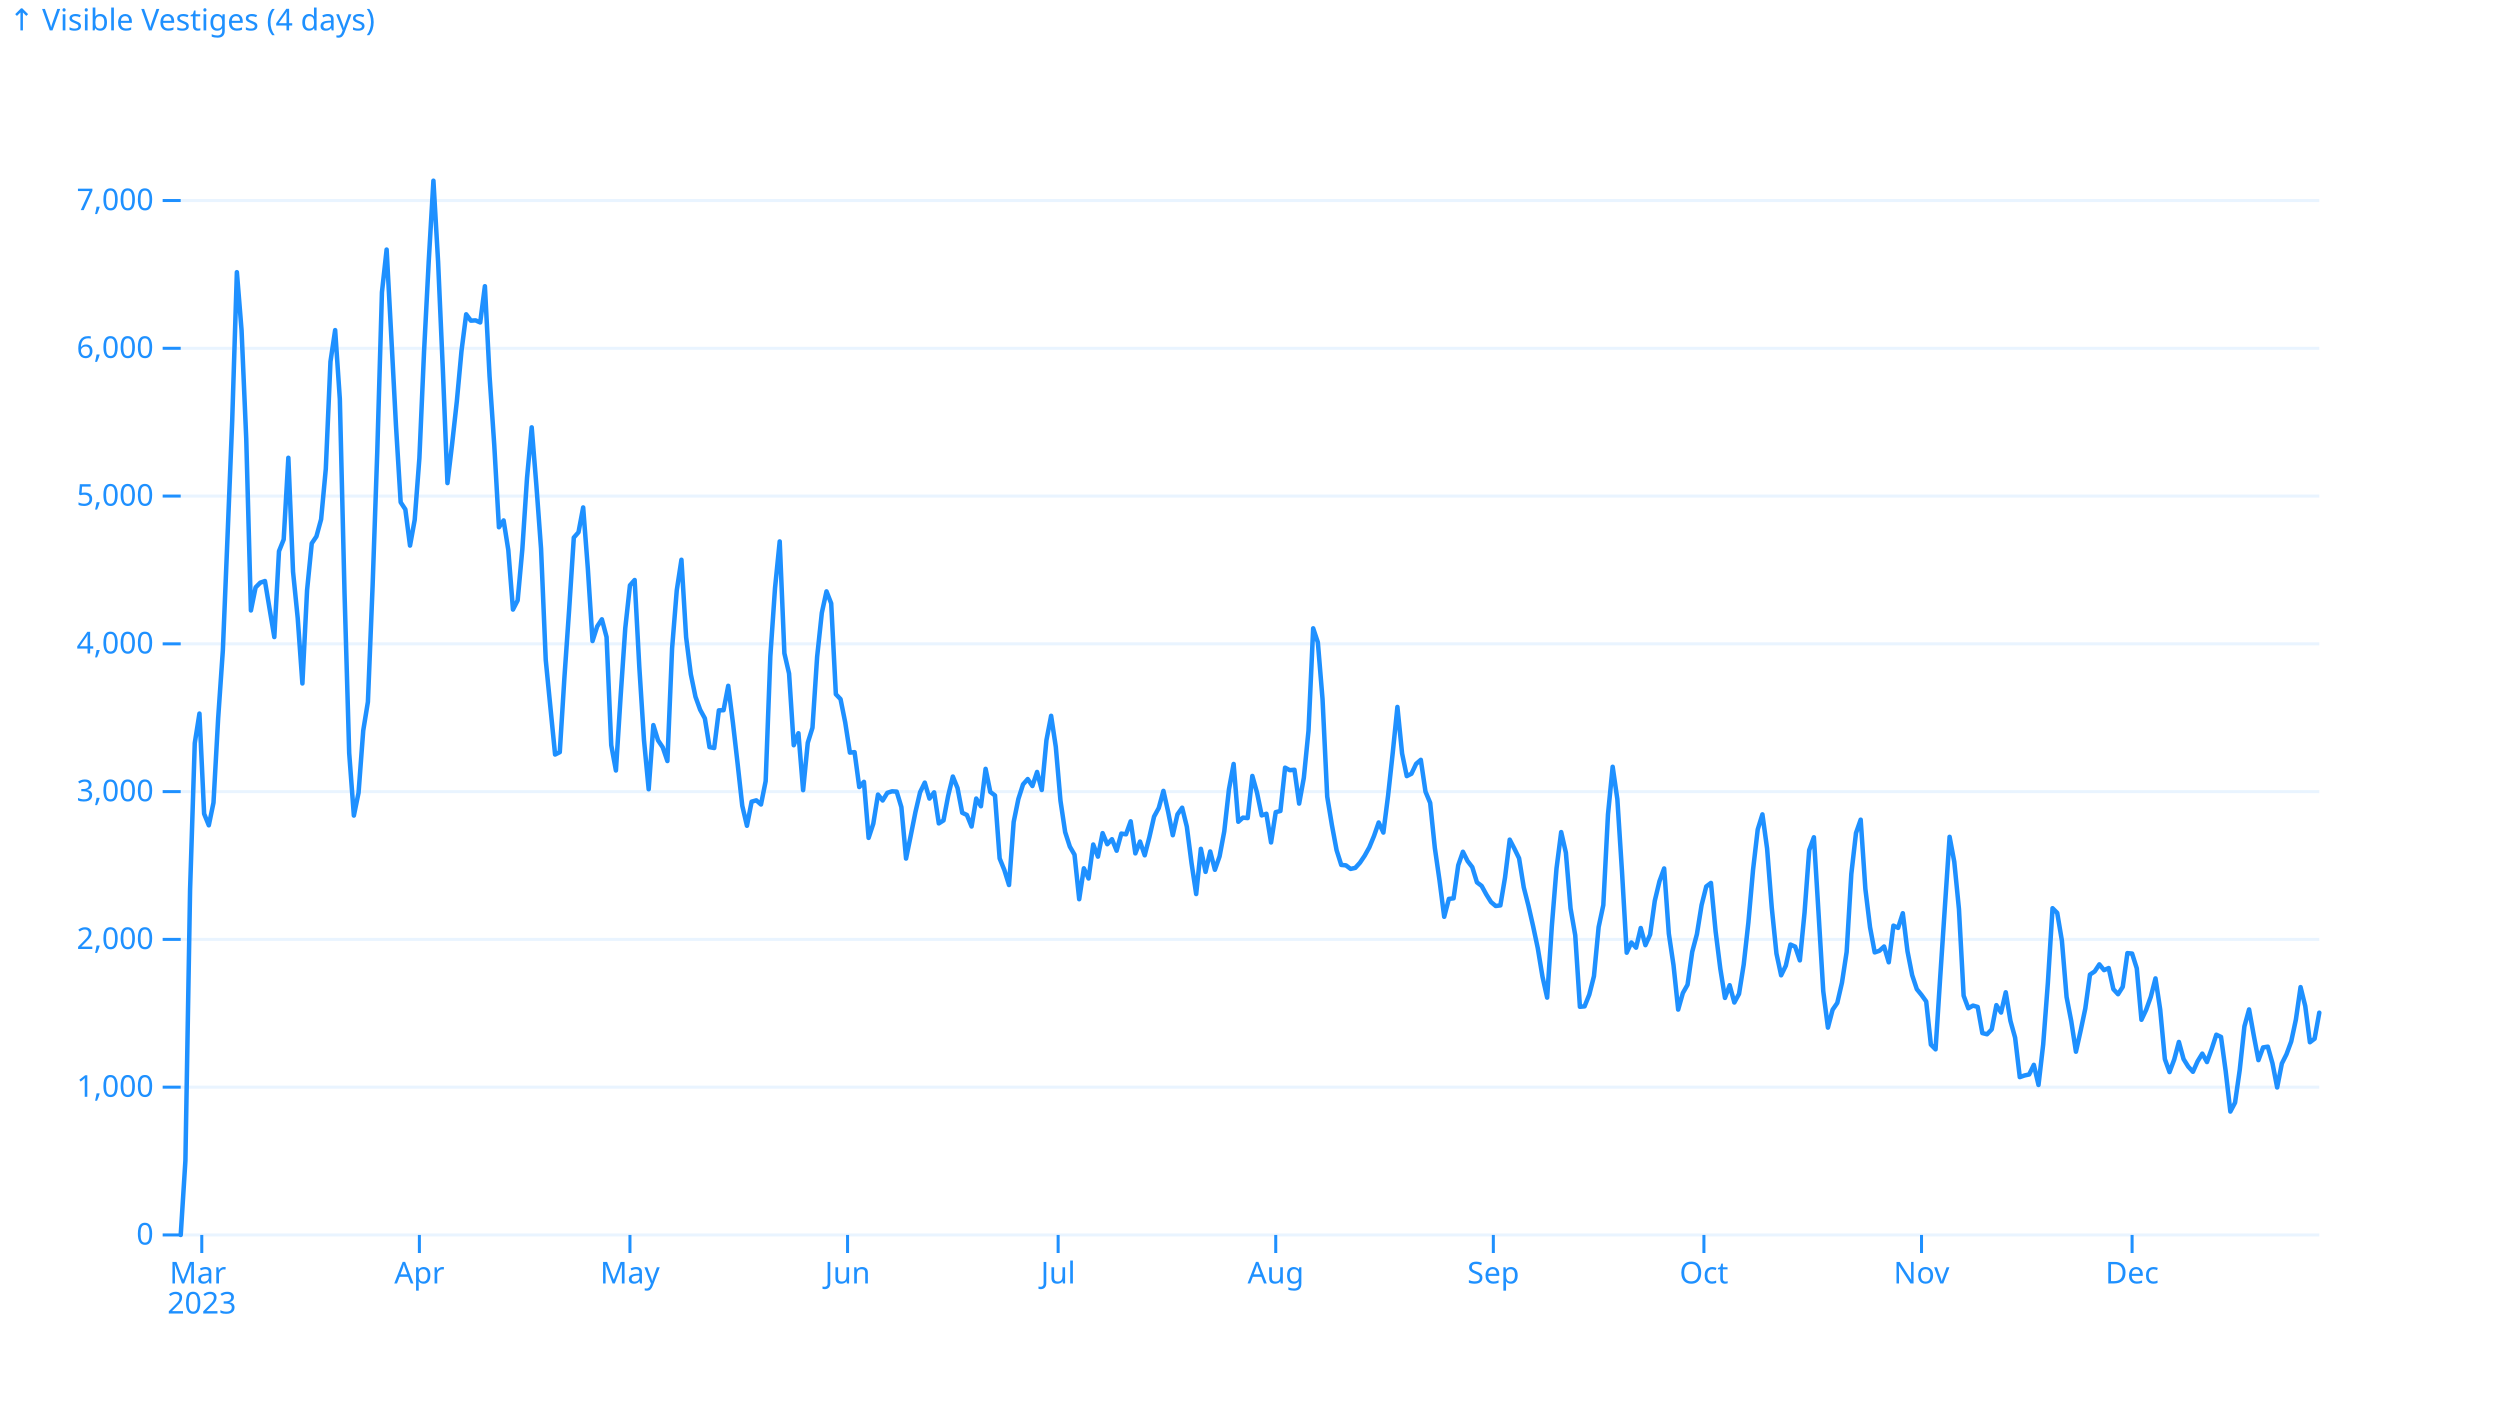
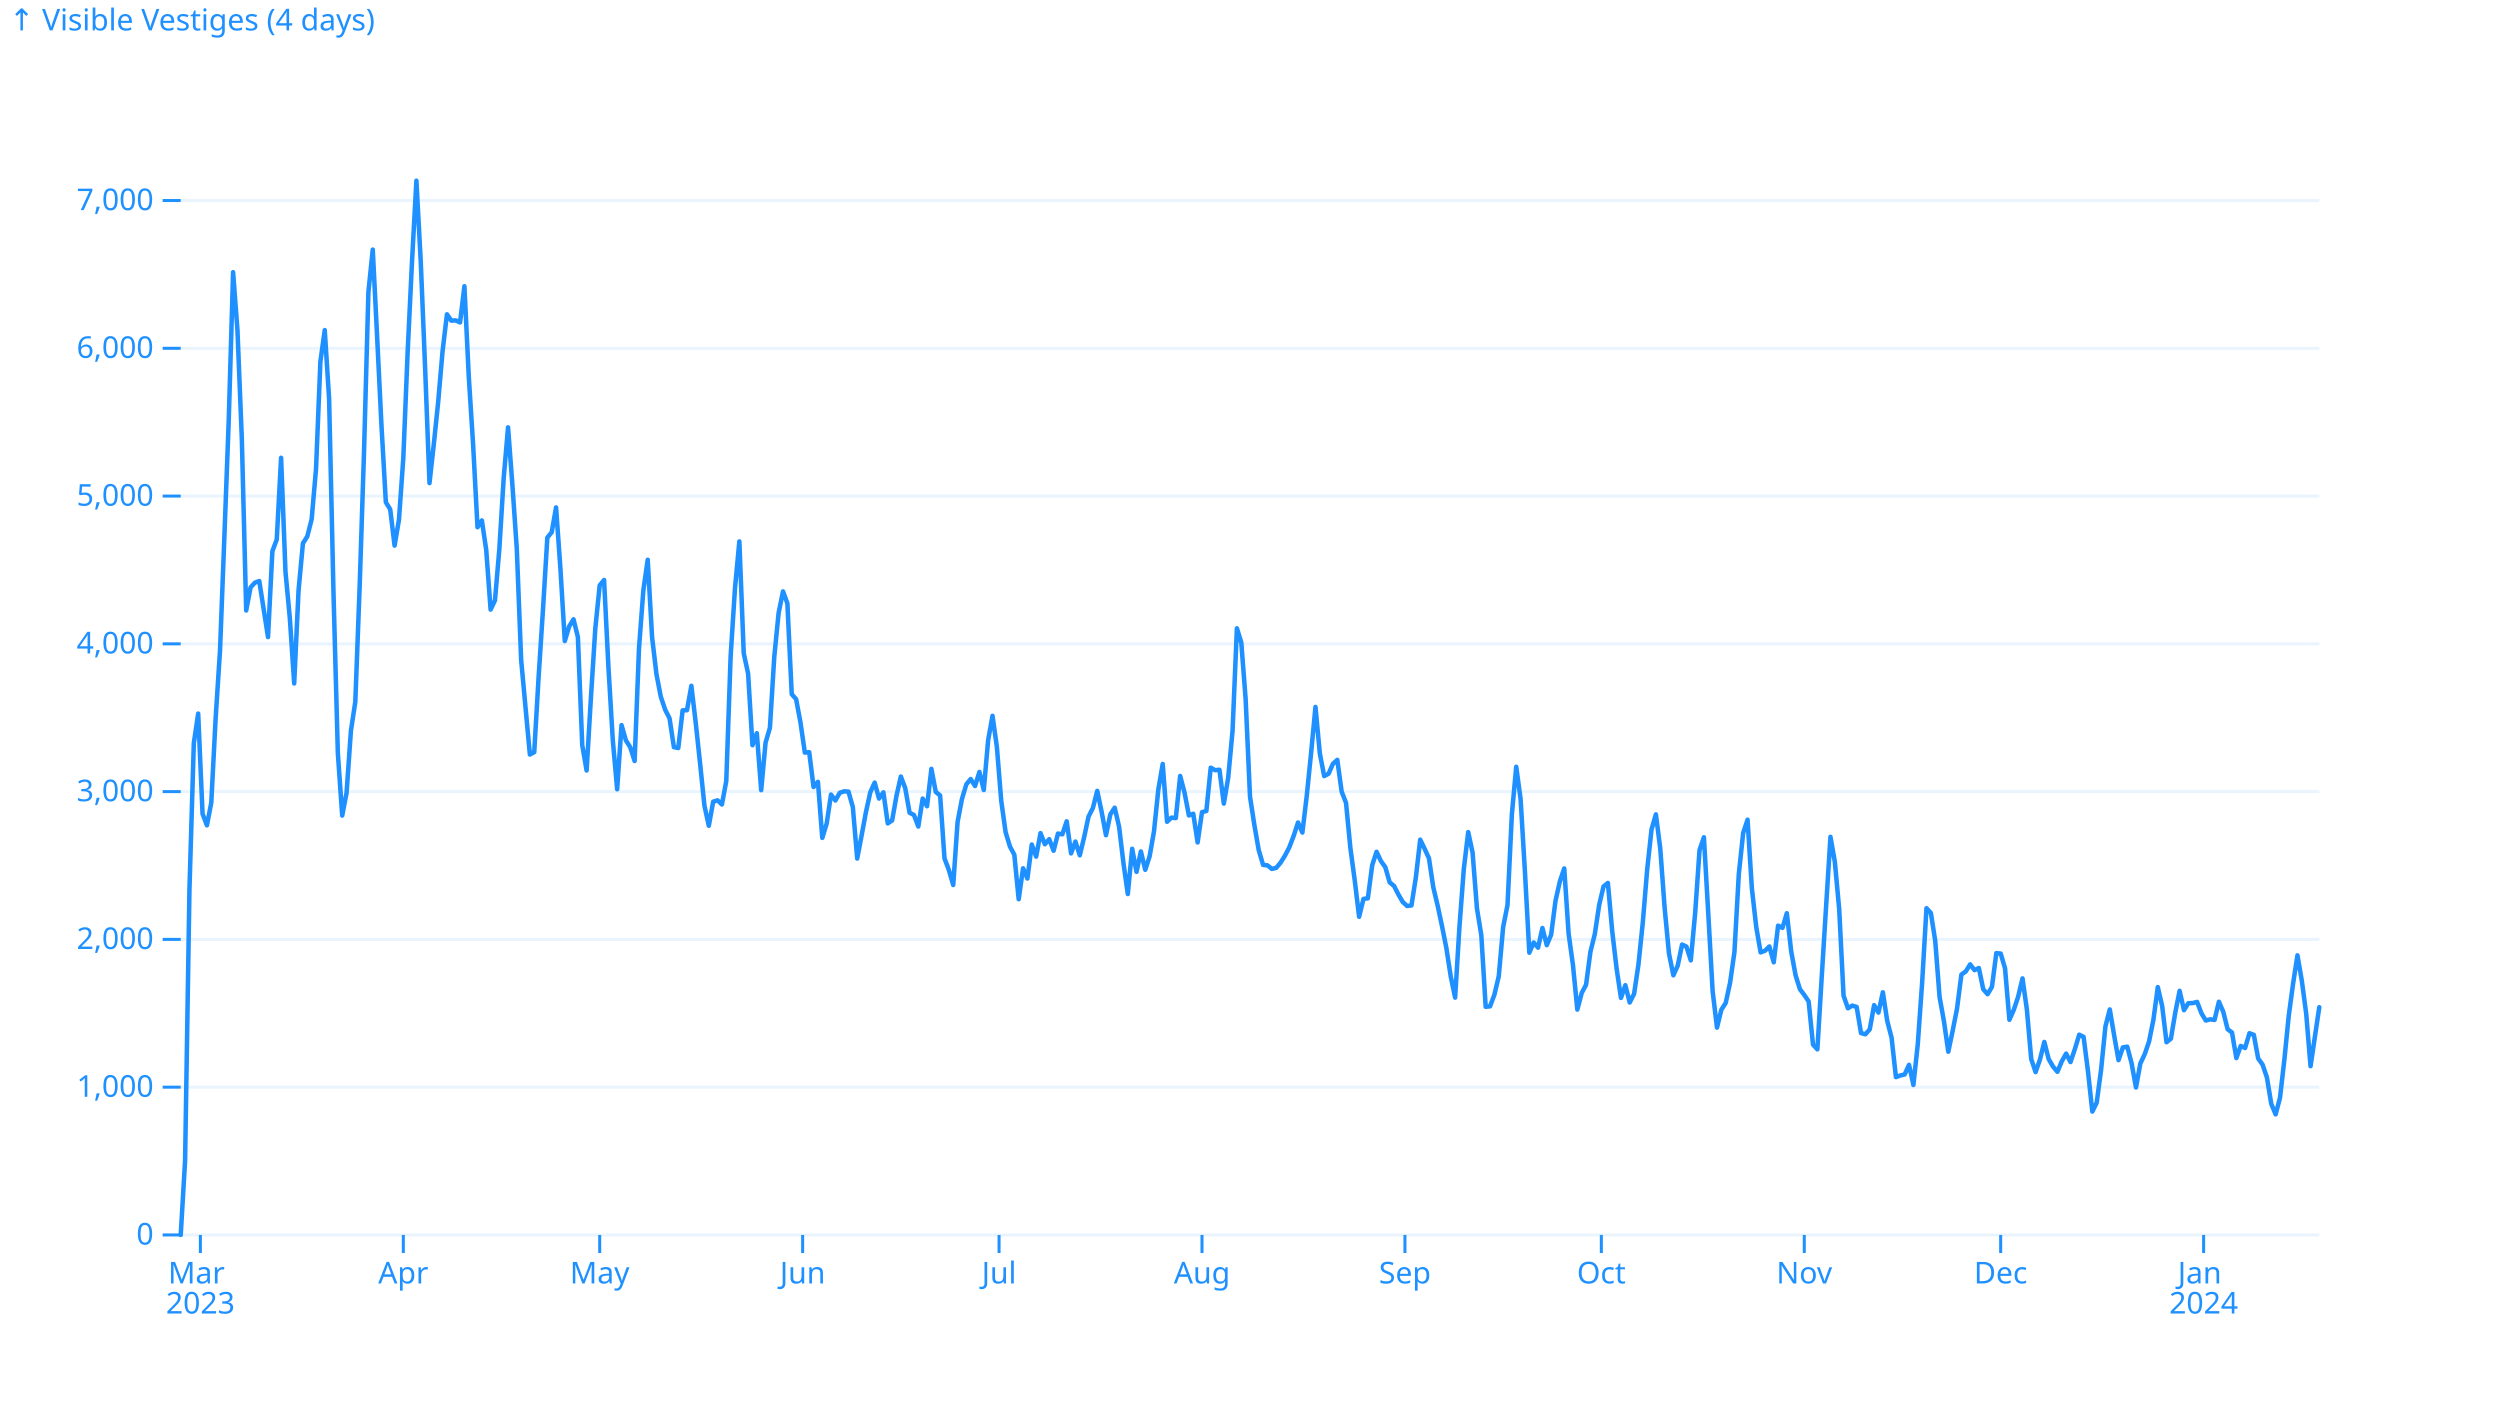
<svg xmlns="http://www.w3.org/2000/svg" class="plot-d6a7b5" fill="currentColor" font-family="system-ui, sans-serif" font-size="10" text-anchor="middle" width="830" height="470" viewBox="0 0 830 470" color="#1e90ff">
  <style>:where(.plot-d6a7b5){--plot-background: white;display:block;height:intrinsic;max-width:100%}:where(.plot-d6a7b5 text),:where(.plot-d6a7b5 tspan){white-space:pre}</style>
  <g aria-label="y-grid" stroke="currentColor" stroke-opacity=".1">
    <line x1="60" x2="770" y1="410" y2="410" />
    <line x1="60" x2="770" y1="360.939" y2="360.939" />
    <line x1="60" x2="770" y1="311.878" y2="311.878" />
    <line x1="60" x2="770" y1="262.817" y2="262.817" />
    <line x1="60" x2="770" y1="213.757" y2="213.757" />
    <line x1="60" x2="770" y1="164.696" y2="164.696" />
    <line x1="60" x2="770" y1="115.635" y2="115.635" />
    <line x1="60" x2="770" y1="66.574" y2="66.574" />
  </g>
  <g aria-label="y-axis tick" fill="none" stroke="currentColor">
    <path transform="translate(60,410)" d="M0,0L-6,0" />
    <path transform="translate(60,360.9392)" d="M0,0L-6,0" />
    <path transform="translate(60,311.8783)" d="M0,0L-6,0" />
    <path transform="translate(60,262.8175)" d="M0,0L-6,0" />
    <path transform="translate(60,213.7567)" d="M0,0L-6,0" />
    <path transform="translate(60,164.6958)" d="M0,0L-6,0" />
    <path transform="translate(60,115.635)" d="M0,0L-6,0" />
    <path transform="translate(60,66.57415)" d="M0,0L-6,0" />
  </g>
  <g aria-label="y-axis tick label" text-anchor="end" font-variant="tabular-nums">
    <text y=".32em" transform="translate(-9,0) translate(60,410)">0</text>
    <text y=".32em" transform="translate(-9,0) translate(60,360.9392)">1,000</text>
    <text y=".32em" transform="translate(-9,0) translate(60,311.8783)">2,000</text>
    <text y=".32em" transform="translate(-9,0) translate(60,262.8175)">3,000</text>
    <text y=".32em" transform="translate(-9,0) translate(60,213.7567)">4,000</text>
    <text y=".32em" transform="translate(-9,0) translate(60,164.6958)">5,000</text>
    <text y=".32em" transform="translate(-9,0) translate(60,115.635)">6,000</text>
    <text y=".32em" transform="translate(-9,0) translate(60,66.57415)">7,000</text>
  </g>
  <g aria-label="y-axis label" text-anchor="start">
    <text y=".71em" transform="translate(-57,-57) translate(60,60)">↑ Visible Vestiges (4 days)</text>
  </g>
  <g aria-label="x-axis tick" fill="none" stroke="currentColor">
-     <path transform="translate(66.99125,410)" d="M0,0L0,6" />
-     <path transform="translate(139.2341,410)" d="M0,0L0,6" />
-     <path transform="translate(209.1466,410)" d="M0,0L0,6" />
-     <path transform="translate(281.3895,410)" d="M0,0L0,6" />
-     <path transform="translate(351.302,410)" d="M0,0L0,6" />
-     <path transform="translate(423.5449,410)" d="M0,0L0,6" />
-     <path transform="translate(495.7877,410)" d="M0,0L0,6" />
-     <path transform="translate(565.7002,410)" d="M0,0L0,6" />
-     <path transform="translate(637.9431,410)" d="M0,0L0,6" />
-     <path transform="translate(707.8556,410)" d="M0,0L0,6" />
+     <path transform="translate(66.52041,410)" d="M0,0L0,6" />
+     <path transform="translate(133.898,410)" d="M0,0L0,6" />
+     <path transform="translate(199.102,410)" d="M0,0L0,6" />
+     <path transform="translate(266.4796,410)" d="M0,0L0,6" />
+     <path transform="translate(331.6837,410)" d="M0,0L0,6" />
+     <path transform="translate(399.0612,410)" d="M0,0L0,6" />
+     <path transform="translate(466.4388,410)" d="M0,0L0,6" />
+     <path transform="translate(531.6429,410)" d="M0,0L0,6" />
+     <path transform="translate(599.0204,410)" d="M0,0L0,6" />
+     <path transform="translate(664.2245,410)" d="M0,0L0,6" />
+     <path transform="translate(731.602,410)" d="M0,0L0,6" />
  </g>
  <g aria-label="x-axis tick label" font-variant="tabular-nums">
-     <text transform="translate(0,9) translate(66.99125,410)">
+     <text transform="translate(0,9) translate(66.52041,410)">
      <tspan x="0" y=".71em">Mar</tspan>
      <tspan x="0" dy="1em">2023</tspan>
    </text>
-     <text y=".71em" transform="translate(0,9) translate(139.2341,410)">Apr</text>
-     <text y=".71em" transform="translate(0,9) translate(209.1466,410)">May</text>
-     <text y=".71em" transform="translate(0,9) translate(281.3895,410)">Jun</text>
-     <text y=".71em" transform="translate(0,9) translate(351.302,410)">Jul</text>
-     <text y=".71em" transform="translate(0,9) translate(423.5449,410)">Aug</text>
-     <text y=".71em" transform="translate(0,9) translate(495.7877,410)">Sep</text>
-     <text y=".71em" transform="translate(0,9) translate(565.7002,410)">Oct</text>
-     <text y=".71em" transform="translate(0,9) translate(637.9431,410)">Nov</text>
-     <text y=".71em" transform="translate(0,9) translate(707.8556,410)">Dec</text>
+     <text y=".71em" transform="translate(0,9) translate(133.898,410)">Apr</text>
+     <text y=".71em" transform="translate(0,9) translate(199.102,410)">May</text>
+     <text y=".71em" transform="translate(0,9) translate(266.4796,410)">Jun</text>
+     <text y=".71em" transform="translate(0,9) translate(331.6837,410)">Jul</text>
+     <text y=".71em" transform="translate(0,9) translate(399.0612,410)">Aug</text>
+     <text y=".71em" transform="translate(0,9) translate(466.4388,410)">Sep</text>
+     <text y=".71em" transform="translate(0,9) translate(531.6429,410)">Oct</text>
+     <text y=".71em" transform="translate(0,9) translate(599.0204,410)">Nov</text>
+     <text y=".71em" transform="translate(0,9) translate(664.2245,410)">Dec</text>
+     <text transform="translate(0,9) translate(731.602,410)">
+       <tspan x="0" y=".71em">Jan</tspan>
+       <tspan x="0" dy="1em">2024</tspan>
+     </text>
  </g>
  <g aria-label="line" fill="none" stroke="currentColor" stroke-width="1.5" stroke-linejoin="round" stroke-linecap="round">
-     <path d="M60,410L61.554,385.371L63.107,295.296L64.661,246.726L66.214,236.913L67.768,270.177L69.322,274.003L70.875,266.497L72.429,238.434L73.982,216.013L75.536,178.237L77.09,139.626L78.643,90.369L80.197,109.65L81.751,145.66L83.304,202.669L84.858,195.015L86.411,193.445L87.965,192.906L89.519,202.227L91.072,211.5L92.626,182.996L94.179,179.12L95.733,151.989L97.287,189.815L98.84,205.22L100.394,226.905L101.947,195.948L103.501,180.395L105.055,178.089L106.608,172.398L108.162,155.718L109.716,120.05L111.269,109.601L112.823,132.463L114.376,196.683L115.93,250.013L117.484,270.765L119.037,263.21L120.591,242.555L122.144,233.038L123.698,194.623L125.252,149.978L126.805,97.041L128.359,82.862L129.912,111.808L131.466,141.343L133.02,166.756L134.573,169.111L136.127,181.131L137.681,172.595L139.234,152.136L140.788,116.665L142.341,86.689L143.895,60L145.449,86.934L147.002,122.258L148.556,160.378L150.109,147.328L151.663,133.297L153.217,116.518L154.77,104.351L156.324,106.461L157.877,106.362L159.431,107.049L160.985,95.029L162.538,125.006L164.092,147.77L165.646,175.048L167.199,172.791L168.753,182.603L170.306,202.375L171.86,199.333L173.414,182.358L174.967,158.759L176.521,141.883L178.074,161.114L179.628,182.161L181.182,219.055L182.735,234.853L184.289,250.503L185.842,249.718L187.396,224.795L188.95,202.473L190.503,178.482L192.057,176.716L193.611,168.474L195.164,188.785L196.718,212.825L198.271,207.967L199.825,205.613L201.379,211.5L202.932,247.412L204.486,255.802L206.039,231.32L207.593,208.507L209.147,194.329L210.7,192.562L212.254,221.508L213.807,245.744L215.361,262.033L216.915,240.74L218.468,245.793L220.022,248.099L221.575,252.662L223.129,215.327L224.683,195.997L226.236,185.841L227.79,211.549L229.344,223.814L230.897,231.32L232.451,235.638L234.004,238.483L235.558,248.05L237.112,248.345L238.665,235.834L240.219,235.785L241.772,227.69L243.326,239.955L244.88,253.496L246.433,267.527L247.987,274.151L249.54,266.154L251.094,265.712L252.648,267.086L254.201,259.334L255.755,217.829L257.309,195.212L258.862,179.757L260.416,216.897L261.969,223.618L263.523,247.412L265.077,243.438L266.63,262.327L268.184,246.578L269.737,241.623L271.291,218.025L272.845,203.454L274.398,196.34L275.952,200.314L277.505,230.486L279.059,232.105L280.613,239.857L282.166,249.865L283.72,249.718L285.274,261.297L286.827,259.579L288.381,278.174L289.934,273.464L291.488,263.799L293.042,265.761L294.595,263.21L296.149,262.719L297.702,262.817L299.256,267.969L300.81,285.042L302.363,277.438L303.917,269.637L305.47,263.014L307.024,259.825L308.578,265.123L310.131,263.063L311.685,273.366L313.239,272.384L314.792,264.191L316.346,257.813L317.899,261.64L319.453,269.833L321.007,270.569L322.56,274.396L324.114,265.123L325.667,267.675L327.221,255.262L328.775,262.916L330.328,264.093L331.882,284.993L333.435,288.82L334.989,293.824L336.543,272.875L338.096,265.271L339.65,260.414L341.204,258.647L342.757,260.953L344.311,256.292L345.864,262.278L347.418,245.744L348.972,237.649L350.525,247.952L352.079,265.859L353.632,276.26L355.186,281.068L356.74,283.766L358.293,298.534L359.847,288.28L361.4,291.665L362.954,280.381L364.508,284.404L366.061,276.604L367.615,280.283L369.168,278.615L370.722,282.442L372.276,276.751L373.829,276.996L375.383,272.679L376.937,283.325L378.49,279.4L380.044,283.963L381.597,277.928L383.151,271.109L384.705,268.263L386.258,262.572L387.812,269.49L389.365,277.29L390.919,270.373L392.473,268.165L394.026,274.445L395.58,286.514L397.133,296.817L398.687,281.804L400.241,289.458L401.794,282.687L403.348,288.771L404.902,284.306L406.455,276.015L408.009,262.082L409.562,253.643L411.116,272.826L412.67,271.452L414.223,271.599L415.777,257.617L417.33,263.161L418.884,270.716L420.438,270.177L421.991,279.694L423.545,269.637L425.098,269.244L426.652,254.87L428.206,255.704L429.759,255.556L431.313,266.791L432.867,258.255L434.42,242.653L435.974,208.605L437.527,213.266L439.081,232.105L440.635,264.486L442.188,273.905L443.742,282.246L445.295,287.152L446.849,287.299L448.403,288.476L449.956,288.133L451.51,286.416L453.063,284.11L454.617,281.313L456.171,277.536L457.724,273.071L459.278,276.407L460.832,264.24L462.385,249.964L463.939,234.706L465.492,250.16L467.046,257.666L468.6,256.881L470.153,253.594L471.707,252.269L473.26,262.817L474.814,266.546L476.368,281.559L477.921,292.303L479.475,304.372L481.028,298.436L482.582,298.239L484.136,287.25L485.689,282.785L487.243,285.876L488.796,287.888L490.35,292.941L491.904,294.118L493.457,296.964L495.011,299.466L496.565,300.791L498.118,300.594L499.672,291.322L501.225,278.762L502.779,281.755L504.333,284.944L505.886,294.609L507.44,300.692L508.993,307.512L510.547,314.822L512.101,324.242L513.654,331.208L515.208,307.463L516.761,288.329L518.315,276.26L519.869,283.08L521.422,301.576L522.976,310.505L524.53,334.25L526.083,334.103L527.637,330.227L529.19,324.094L530.744,307.806L532.298,300.496L533.851,270.373L535.405,254.575L536.958,265.32L538.512,289.556L540.066,316.294L541.619,312.909L543.173,314.626L544.726,308.101L546.28,313.792L547.834,310.308L549.387,299.073L550.941,292.597L552.495,288.329L554.048,309.965L555.602,320.415L557.155,335.182L558.709,329.687L560.263,326.94L561.816,315.999L563.37,310.161L564.923,300.496L566.477,294.315L568.031,293.137L569.584,309.229L571.138,321.592L572.691,331.306L574.245,327.087L575.799,332.827L577.352,329.982L578.906,320.268L580.46,306.285L582.013,288.771L583.567,275.377L585.12,270.373L586.674,281.706L588.228,301.379L589.781,316.588L591.335,323.8L592.888,320.611L594.442,313.595L595.996,314.282L597.549,318.845L599.103,303.047L600.656,282.246L602.21,277.977L603.764,303.293L605.317,329.05L606.871,341.168L608.425,335.231L609.978,332.974L611.532,326.253L613.085,316.049L614.639,290.144L616.193,276.555L617.746,272.139L619.3,295.1L620.853,307.855L622.407,316.196L623.961,315.656L625.514,314.233L627.068,319.483L628.621,307.316L630.175,308.052L631.729,303.195L633.282,315.803L634.836,323.751L636.389,328.412L637.943,330.325L639.497,332.484L641.05,346.81L642.604,348.38L644.158,324.291L645.711,300.938L647.265,277.83L648.818,286.121L650.372,301.821L651.926,330.571L653.479,334.741L655.033,333.858L656.586,334.299L658.14,342.983L659.694,343.375L661.247,341.756L662.801,333.71L664.354,336.163L665.908,329.442L667.462,338.911L669.015,344.504L670.569,357.603L672.123,357.063L673.676,356.72L675.23,353.531L676.783,360.203L678.337,346.761L679.891,326.351L681.444,301.526L682.998,303.096L684.551,312.32L686.105,331.012L687.659,339.058L689.212,349.165L690.766,342.198L692.319,334.839L693.873,323.555L695.427,322.525L696.98,320.17L698.534,322.083L700.088,321.396L701.641,328.412L703.195,330.08L704.748,327.627L706.302,316.441L707.856,316.588L709.409,321.494L710.963,338.567L712.516,335.28L714.07,330.914L715.624,324.83L717.177,335.133L718.731,351.618L720.284,355.935L721.838,351.765L723.392,345.927L724.945,351.618L726.499,354.12L728.053,355.837L729.606,352.354L731.16,349.802L732.713,352.599L734.267,348.281L735.821,343.523L737.374,344.258L738.928,355.641L740.481,369.034L742.035,366.091L743.589,355.248L745.142,340.775L746.696,335.133L748.249,343.768L749.803,351.961L751.357,347.742L752.91,347.496L754.464,353.04L756.018,361.037L757.571,353.089L759.125,349.999L760.678,345.779L762.232,338.518L763.786,327.725L765.339,334.005L766.893,346.025L768.446,344.847L770,336.213" />
+     <path d="M60,410L61.449,385.371L62.898,295.296L64.347,246.726L65.796,236.913L67.245,270.177L68.694,274.003L70.143,266.497L71.592,238.434L73.041,216.013L74.49,178.237L75.939,139.626L77.388,90.369L78.837,109.65L80.286,145.66L81.735,202.669L83.184,195.015L84.633,193.445L86.082,192.906L87.531,202.227L88.98,211.5L90.429,182.996L91.878,179.12L93.327,151.989L94.776,189.815L96.224,205.22L97.673,226.905L99.122,195.948L100.571,180.395L102.02,178.089L103.469,172.398L104.918,155.718L106.367,120.05L107.816,109.601L109.265,132.463L110.714,196.683L112.163,250.013L113.612,270.765L115.061,263.21L116.51,242.555L117.959,233.038L119.408,194.623L120.857,149.978L122.306,97.041L123.755,82.862L125.204,111.808L126.653,141.343L128.102,166.756L129.551,169.111L131,181.131L132.449,172.595L133.898,152.136L135.347,116.665L136.796,86.689L138.245,60L139.694,86.934L141.143,122.258L142.592,160.378L144.041,147.328L145.49,133.297L146.939,116.518L148.388,104.351L149.837,106.461L151.286,106.362L152.735,107.049L154.184,95.029L155.633,125.006L157.082,147.77L158.531,175.048L159.98,172.791L161.429,182.603L162.878,202.375L164.327,199.333L165.776,182.358L167.224,158.759L168.673,141.883L170.122,161.114L171.571,182.161L173.02,219.055L174.469,234.853L175.918,250.503L177.367,249.718L178.816,224.795L180.265,202.473L181.714,178.482L183.163,176.716L184.612,168.474L186.061,188.785L187.51,212.825L188.959,207.967L190.408,205.613L191.857,211.5L193.306,247.412L194.755,255.802L196.204,231.32L197.653,208.507L199.102,194.329L200.551,192.562L202,221.508L203.449,245.744L204.898,262.033L206.347,240.74L207.796,245.793L209.245,248.099L210.694,252.662L212.143,215.327L213.592,195.997L215.041,185.841L216.49,211.549L217.939,223.814L219.388,231.32L220.837,235.638L222.286,238.483L223.735,248.05L225.184,248.345L226.633,235.834L228.082,235.785L229.531,227.69L230.98,239.955L232.429,253.496L233.878,267.527L235.327,274.151L236.776,266.154L238.224,265.712L239.673,267.086L241.122,259.334L242.571,217.829L244.02,195.212L245.469,179.757L246.918,216.897L248.367,223.618L249.816,247.412L251.265,243.438L252.714,262.327L254.163,246.578L255.612,241.623L257.061,218.025L258.51,203.454L259.959,196.34L261.408,200.314L262.857,230.486L264.306,232.105L265.755,239.857L267.204,249.865L268.653,249.718L270.102,261.297L271.551,259.579L273,278.174L274.449,273.464L275.898,263.799L277.347,265.761L278.796,263.21L280.245,262.719L281.694,262.817L283.143,267.969L284.592,285.042L286.041,277.438L287.49,269.637L288.939,263.014L290.388,259.825L291.837,265.123L293.286,263.063L294.735,273.366L296.184,272.384L297.633,264.191L299.082,257.813L300.531,261.64L301.98,269.833L303.429,270.569L304.878,274.396L306.327,265.123L307.776,267.675L309.224,255.262L310.673,262.916L312.122,264.093L313.571,284.993L315.02,288.82L316.469,293.824L317.918,272.875L319.367,265.271L320.816,260.414L322.265,258.647L323.714,260.953L325.163,256.292L326.612,262.278L328.061,245.744L329.51,237.649L330.959,247.952L332.408,265.859L333.857,276.26L335.306,281.068L336.755,283.766L338.204,298.534L339.653,288.28L341.102,291.665L342.551,280.381L344,284.404L345.449,276.604L346.898,280.283L348.347,278.615L349.796,282.442L351.245,276.751L352.694,276.996L354.143,272.679L355.592,283.325L357.041,279.4L358.49,283.963L359.939,277.928L361.388,271.109L362.837,268.263L364.286,262.572L365.735,269.49L367.184,277.29L368.633,270.373L370.082,268.165L371.531,274.445L372.98,286.514L374.429,296.817L375.878,281.804L377.327,289.458L378.776,282.687L380.224,288.771L381.673,284.306L383.122,276.015L384.571,262.082L386.02,253.643L387.469,272.826L388.918,271.452L390.367,271.599L391.816,257.617L393.265,263.161L394.714,270.716L396.163,270.177L397.612,279.694L399.061,269.637L400.51,269.244L401.959,254.87L403.408,255.704L404.857,255.556L406.306,266.791L407.755,258.255L409.204,242.653L410.653,208.605L412.102,213.266L413.551,232.105L415,264.486L416.449,273.905L417.898,282.246L419.347,287.152L420.796,287.299L422.245,288.476L423.694,288.133L425.143,286.416L426.592,284.11L428.041,281.313L429.49,277.536L430.939,273.071L432.388,276.407L433.837,264.24L435.286,249.964L436.735,234.706L438.184,250.16L439.633,257.666L441.082,256.881L442.531,253.594L443.98,252.269L445.429,262.817L446.878,266.546L448.327,281.559L449.776,292.303L451.224,304.372L452.673,298.436L454.122,298.239L455.571,287.25L457.02,282.785L458.469,285.876L459.918,287.888L461.367,292.941L462.816,294.118L464.265,296.964L465.714,299.466L467.163,300.791L468.612,300.594L470.061,291.322L471.51,278.762L472.959,281.755L474.408,284.944L475.857,294.609L477.306,300.692L478.755,307.512L480.204,314.822L481.653,324.242L483.102,331.208L484.551,307.463L486,288.329L487.449,276.26L488.898,283.08L490.347,301.576L491.796,310.505L493.245,334.25L494.694,334.103L496.143,330.227L497.592,324.094L499.041,307.806L500.49,300.496L501.939,270.373L503.388,254.575L504.837,265.32L506.286,289.556L507.735,316.294L509.184,312.909L510.633,314.626L512.082,308.101L513.531,313.792L514.98,310.308L516.429,299.073L517.878,292.597L519.327,288.329L520.776,309.965L522.224,320.415L523.673,335.182L525.122,329.687L526.571,326.94L528.02,315.999L529.469,310.161L530.918,300.496L532.367,294.315L533.816,293.137L535.265,309.229L536.714,321.592L538.163,331.306L539.612,327.087L541.061,332.827L542.51,329.982L543.959,320.268L545.408,306.285L546.857,288.771L548.306,275.377L549.755,270.373L551.204,281.706L552.653,301.379L554.102,316.588L555.551,323.8L557,320.611L558.449,313.595L559.898,314.282L561.347,318.845L562.796,303.047L564.245,282.246L565.694,277.977L567.143,303.293L568.592,329.05L570.041,341.168L571.49,335.231L572.939,332.974L574.388,326.253L575.837,316.049L577.286,290.144L578.735,276.555L580.184,272.139L581.633,295.1L583.082,307.855L584.531,316.196L585.98,315.656L587.429,314.233L588.878,319.483L590.327,307.316L591.776,308.052L593.224,303.195L594.673,315.803L596.122,323.751L597.571,328.412L599.02,330.325L600.469,332.484L601.918,346.81L603.367,348.38L604.816,324.291L606.265,300.938L607.714,277.83L609.163,286.121L610.612,301.821L612.061,330.571L613.51,334.741L614.959,333.858L616.408,334.299L617.857,342.983L619.306,343.375L620.755,341.756L622.204,333.71L623.653,336.163L625.102,329.442L626.551,338.911L628,344.504L629.449,357.603L630.898,357.063L632.347,356.72L633.796,353.531L635.245,360.203L636.694,346.761L638.143,326.351L639.592,301.526L641.041,303.096L642.49,312.32L643.939,331.012L645.388,339.058L646.837,349.165L648.286,342.198L649.735,334.839L651.184,323.555L652.633,322.525L654.082,320.17L655.531,322.083L656.98,321.396L658.429,328.412L659.878,330.08L661.327,327.627L662.776,316.441L664.224,316.588L665.673,321.494L667.122,338.567L668.571,335.28L670.02,330.914L671.469,324.83L672.918,335.133L674.367,351.618L675.816,355.935L677.265,351.765L678.714,345.927L680.163,351.618L681.612,354.12L683.061,355.837L684.51,352.354L685.959,349.802L687.408,352.599L688.857,348.281L690.306,343.523L691.755,344.258L693.204,355.641L694.653,369.034L696.102,366.091L697.551,355.248L699,340.775L700.449,335.133L701.898,343.768L703.347,351.961L704.796,347.742L706.245,347.496L707.694,353.04L709.143,361.037L710.592,353.089L712.041,349.999L713.49,345.779L714.939,338.518L716.388,327.725L717.837,334.005L719.286,346.025L720.735,344.847L722.184,336.213L723.633,328.951L725.082,335.378L726.531,333.073L727.98,333.024L729.429,332.631L730.878,336.409L732.327,338.813L733.776,338.42L735.224,338.616L736.673,332.582L738.122,335.918L739.571,341.707L741.02,342.787L742.469,351.274L743.918,347.251L745.367,347.938L746.816,343.032L748.265,343.572L749.714,351.421L751.163,353.433L752.612,357.701L754.061,366.483L755.51,369.966L756.959,364.472L758.408,351.814L759.857,337.292L761.306,326.548L762.755,317.177L764.204,325.615L765.653,336.507L767.102,353.973L768.551,344.16L770,334.397" />
  </g>
</svg>
